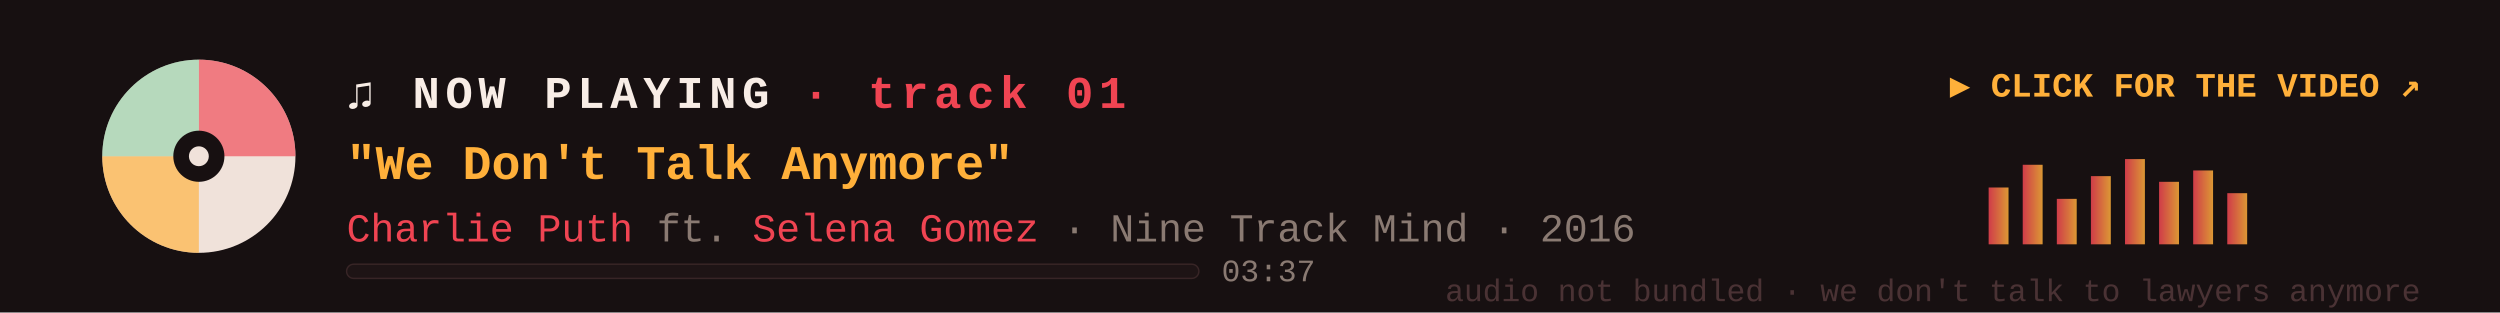
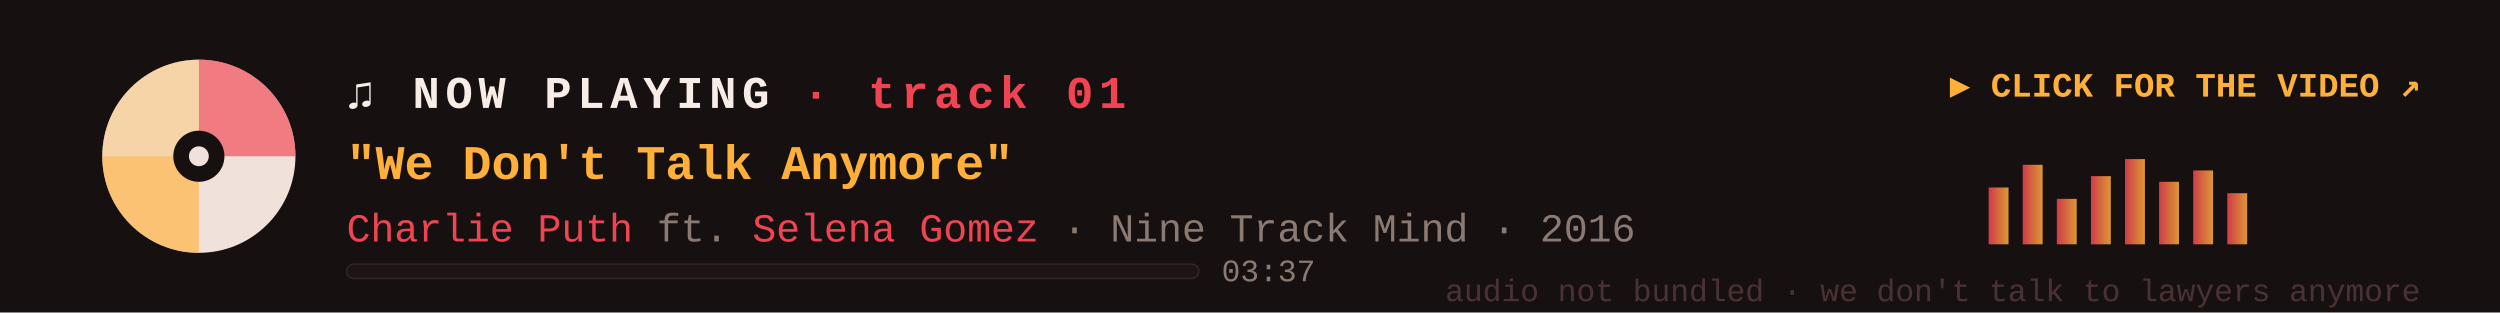
<svg xmlns="http://www.w3.org/2000/svg" width="880" height="110" viewBox="0 0 880 110" role="img" aria-label="now playing: We Don't Talk Anymore by Charlie Puth ft. Selena Gomez">
  <a href="https://www.youtube.com/watch?v=3AtDnEC4zak" target="_blank">
    <defs>
      <linearGradient id="ng" x1="0" y1="0" x2="1" y2="0">
        <stop offset="0" stop-color="#f04452" />
        <stop offset="1" stop-color="#ffb03a" />
      </linearGradient>
    </defs>
    <rect width="880" height="110" fill="#171011" />
    <g>
      <animateTransform attributeName="transform" type="rotate" from="0 70 55" to="360 70 55" dur="3.2s" repeatCount="indefinite" />
      <circle cx="70" cy="55" r="34" fill="#f0e2da" />
      <path d="M70 21 A34 34 0 0 1 104 55 L70 55 Z" fill="#f04452" opacity=".65" />
      <path d="M70 89 A34 34 0 0 1 36 55 L70 55 Z" fill="#ffb03a" opacity=".65" />
-       <path d="M70 21 A34 34 0 0 0 36 55 L70 55 Z" fill="#6fcf97" opacity=".45" />
+       <path d="M70 21 A34 34 0 0 0 36 55 L70 55 Z" fill="#ffc46a" opacity=".45" />
      <circle cx="70" cy="55" r="9" fill="#171011" />
      <circle cx="70" cy="55" r="3.5" fill="#f0e2da" />
    </g>
    <text x="122" y="38" font-family="'Courier New',monospace" font-weight="bold" font-size="16" letter-spacing="2" fill="#f8ede6">♫ NOW PLAYING <tspan fill="#f04452">· track 01</tspan>
    </text>
    <text x="122" y="63" font-family="'Courier New',monospace" font-weight="bold" font-size="17" fill="#ffb03a">"We Don't Talk Anymore"</text>
    <text x="122" y="85" font-family="'Courier New',monospace" font-size="14" fill="#f04452">Charlie Puth <tspan fill="#8a7a72">ft.</tspan> Selena Gomez <tspan fill="#8a7a72">· Nine Track Mind · 2016</tspan>
    </text>
    <rect x="122" y="93" width="300" height="5" rx="2.5" fill="#1e1415" stroke="#382526" stroke-width=".5" />
    <rect x="122" y="93" width="0" height="5" rx="2.5" fill="url(#ng)">
      <animate attributeName="width" values="0;300" dur="217s" repeatCount="indefinite" />
    </rect>
    <text x="430" y="99" font-family="'Courier New',monospace" font-size="11" fill="#8a7a72">03:37</text>
    <g fill="url(#ng)" opacity=".85">
      <rect x="700" y="66" width="7" height="20">
        <animate attributeName="height" values="20;36;14;28;20" dur=".9s" repeatCount="indefinite" />
        <animate attributeName="y" values="66;50;72;58;66" dur=".9s" repeatCount="indefinite" />
      </rect>
      <rect x="712" y="58" width="7" height="28">
        <animate attributeName="height" values="28;12;32;22;28" dur="1.1s" repeatCount="indefinite" />
        <animate attributeName="y" values="58;74;54;64;58" dur="1.1s" repeatCount="indefinite" />
      </rect>
      <rect x="724" y="70" width="7" height="16">
        <animate attributeName="height" values="16;34;20;38;16" dur=".8s" repeatCount="indefinite" />
        <animate attributeName="y" values="70;52;66;48;70" dur=".8s" repeatCount="indefinite" />
      </rect>
      <rect x="736" y="62" width="7" height="24">
        <animate attributeName="height" values="24;10;28;18;24" dur="1.3s" repeatCount="indefinite" />
        <animate attributeName="y" values="62;76;58;68;62" dur="1.3s" repeatCount="indefinite" />
      </rect>
      <rect x="748" y="56" width="7" height="30">
        <animate attributeName="height" values="30;18;36;24;30" dur="1.0s" repeatCount="indefinite" />
        <animate attributeName="y" values="56;68;50;62;56" dur="1.0s" repeatCount="indefinite" />
      </rect>
      <rect x="760" y="64" width="7" height="22">
        <animate attributeName="height" values="22;38;16;30;22" dur=".95s" repeatCount="indefinite" />
        <animate attributeName="y" values="64;48;70;56;64" dur=".95s" repeatCount="indefinite" />
      </rect>
      <rect x="772" y="60" width="7" height="26">
        <animate attributeName="height" values="26;14;30;20;26" dur="1.15s" repeatCount="indefinite" />
        <animate attributeName="y" values="60;72;56;66;60" dur="1.15s" repeatCount="indefinite" />
      </rect>
      <rect x="784" y="68" width="7" height="18">
        <animate attributeName="height" values="18;32;22;36;18" dur=".85s" repeatCount="indefinite" />
        <animate attributeName="y" values="68;54;64;50;68" dur=".85s" repeatCount="indefinite" />
      </rect>
    </g>
    <text x="852" y="34" text-anchor="end" font-family="'Courier New',monospace" font-weight="bold" font-size="12" fill="#ffb03a">
      <animate attributeName="opacity" values="1;.3;1" dur="1.6s" repeatCount="indefinite" />▶ CLICK FOR THE VIDEO ↗
    </text>
    <text x="852" y="106" text-anchor="end" font-family="'Courier New',monospace" font-size="11" fill="#4a3234">audio not bundled · we don't talk to lawyers anymore</text>
  </a>
</svg>
